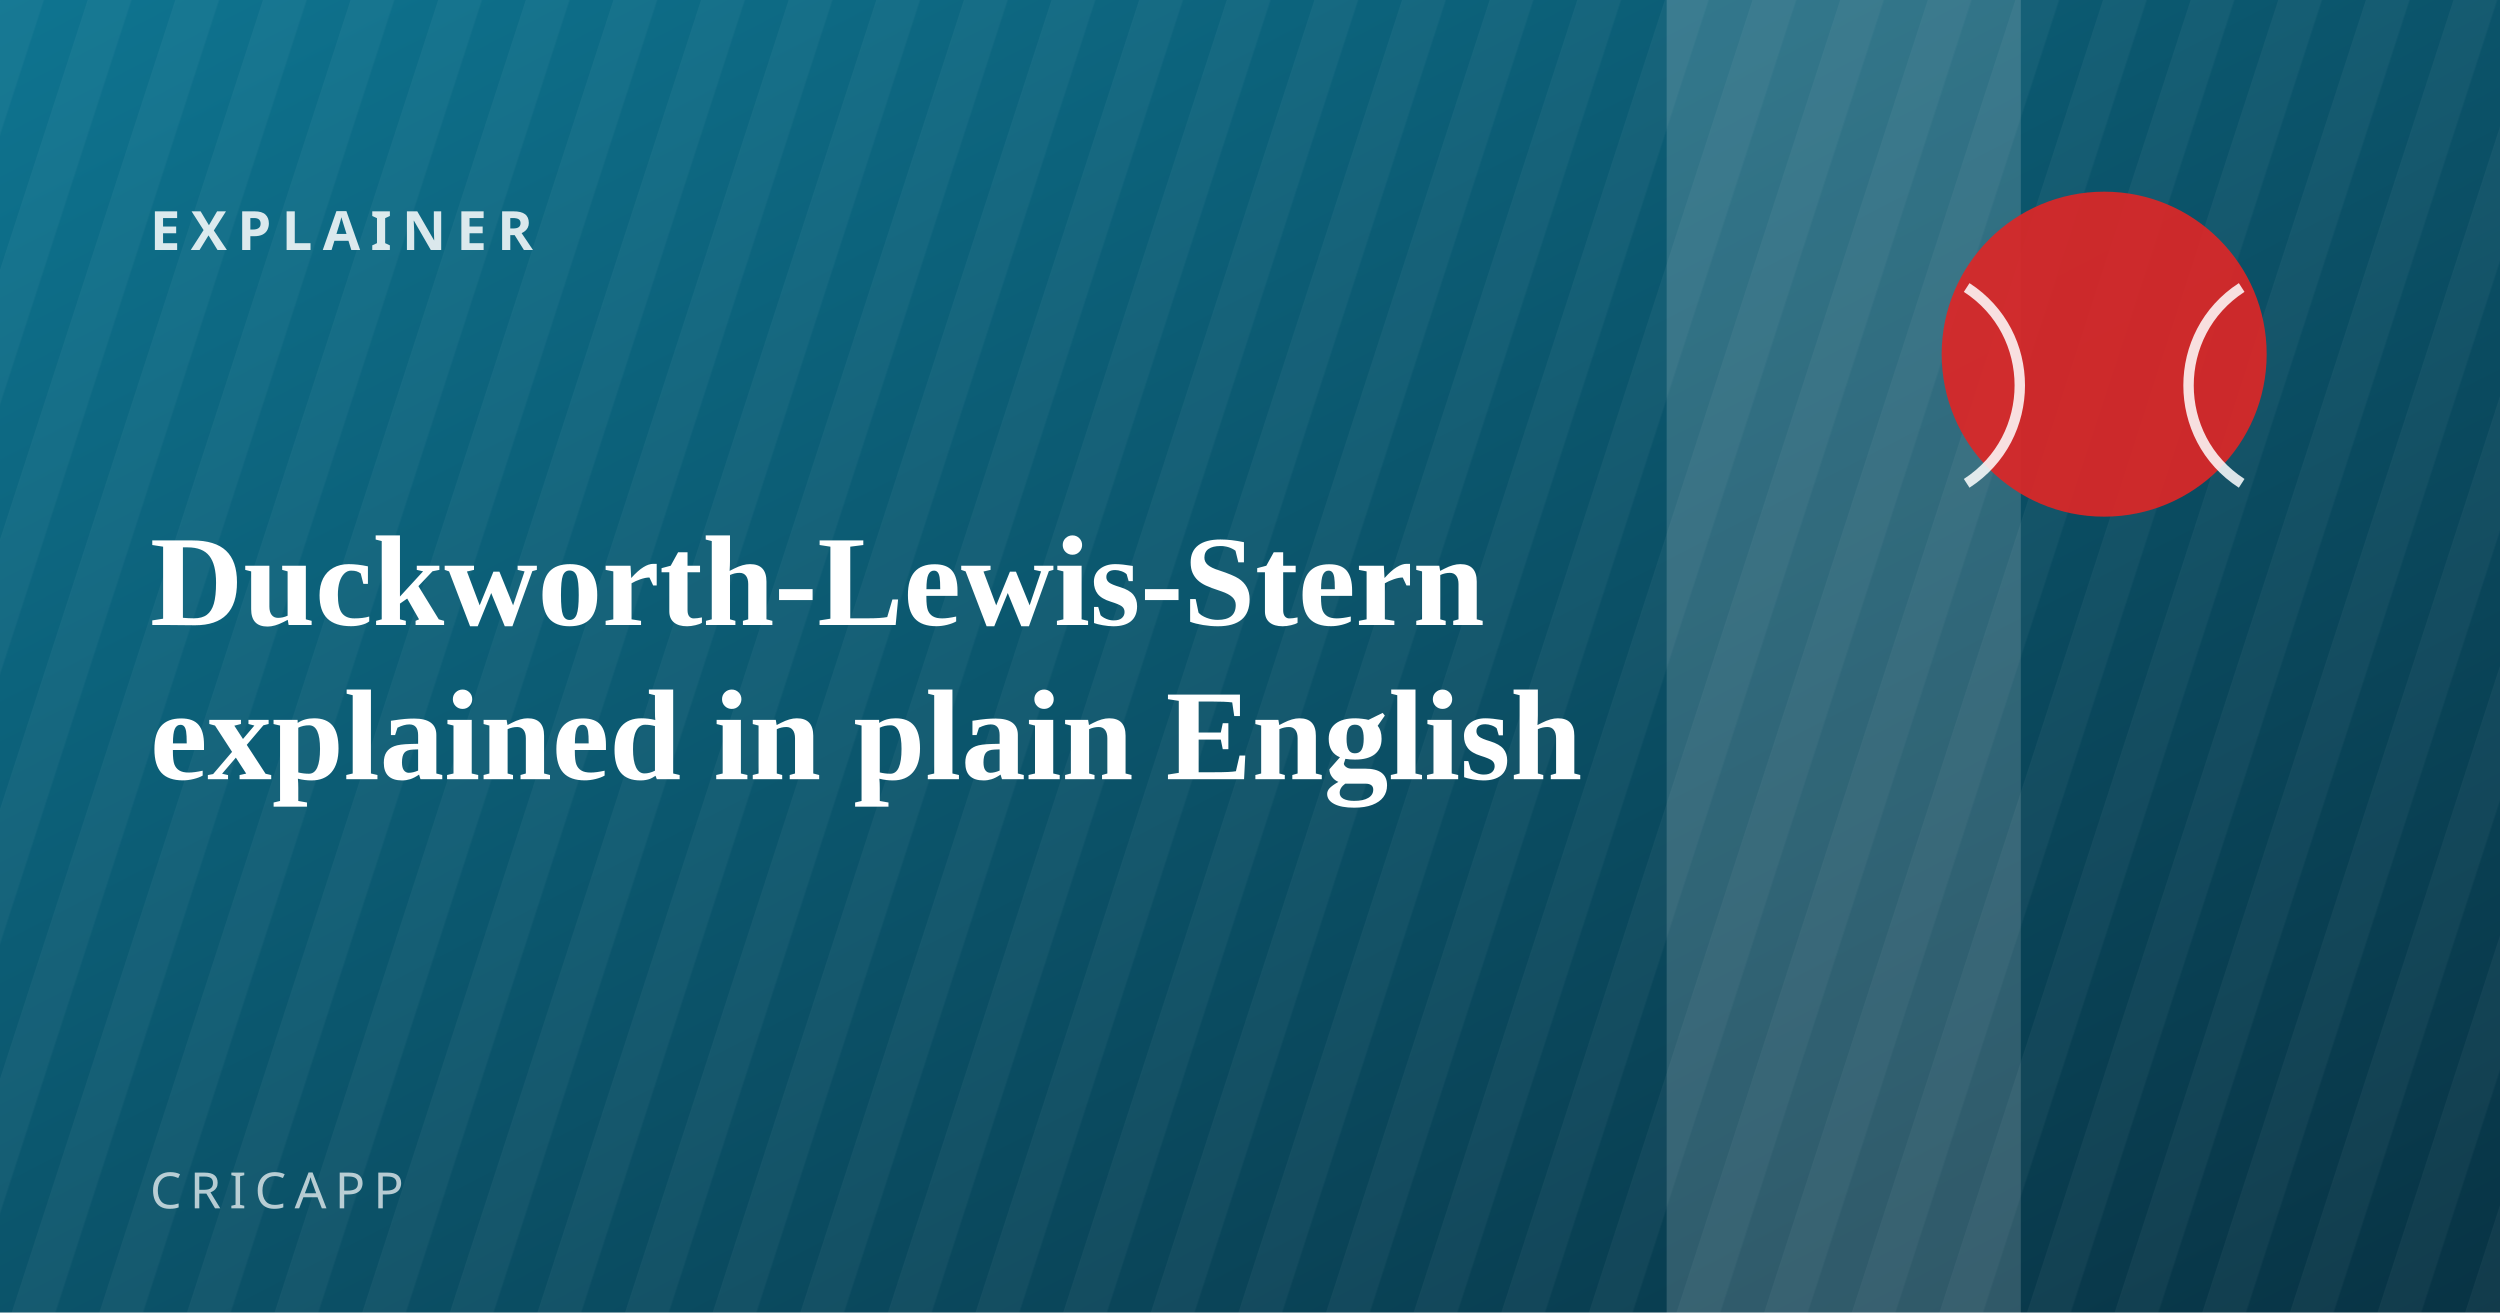
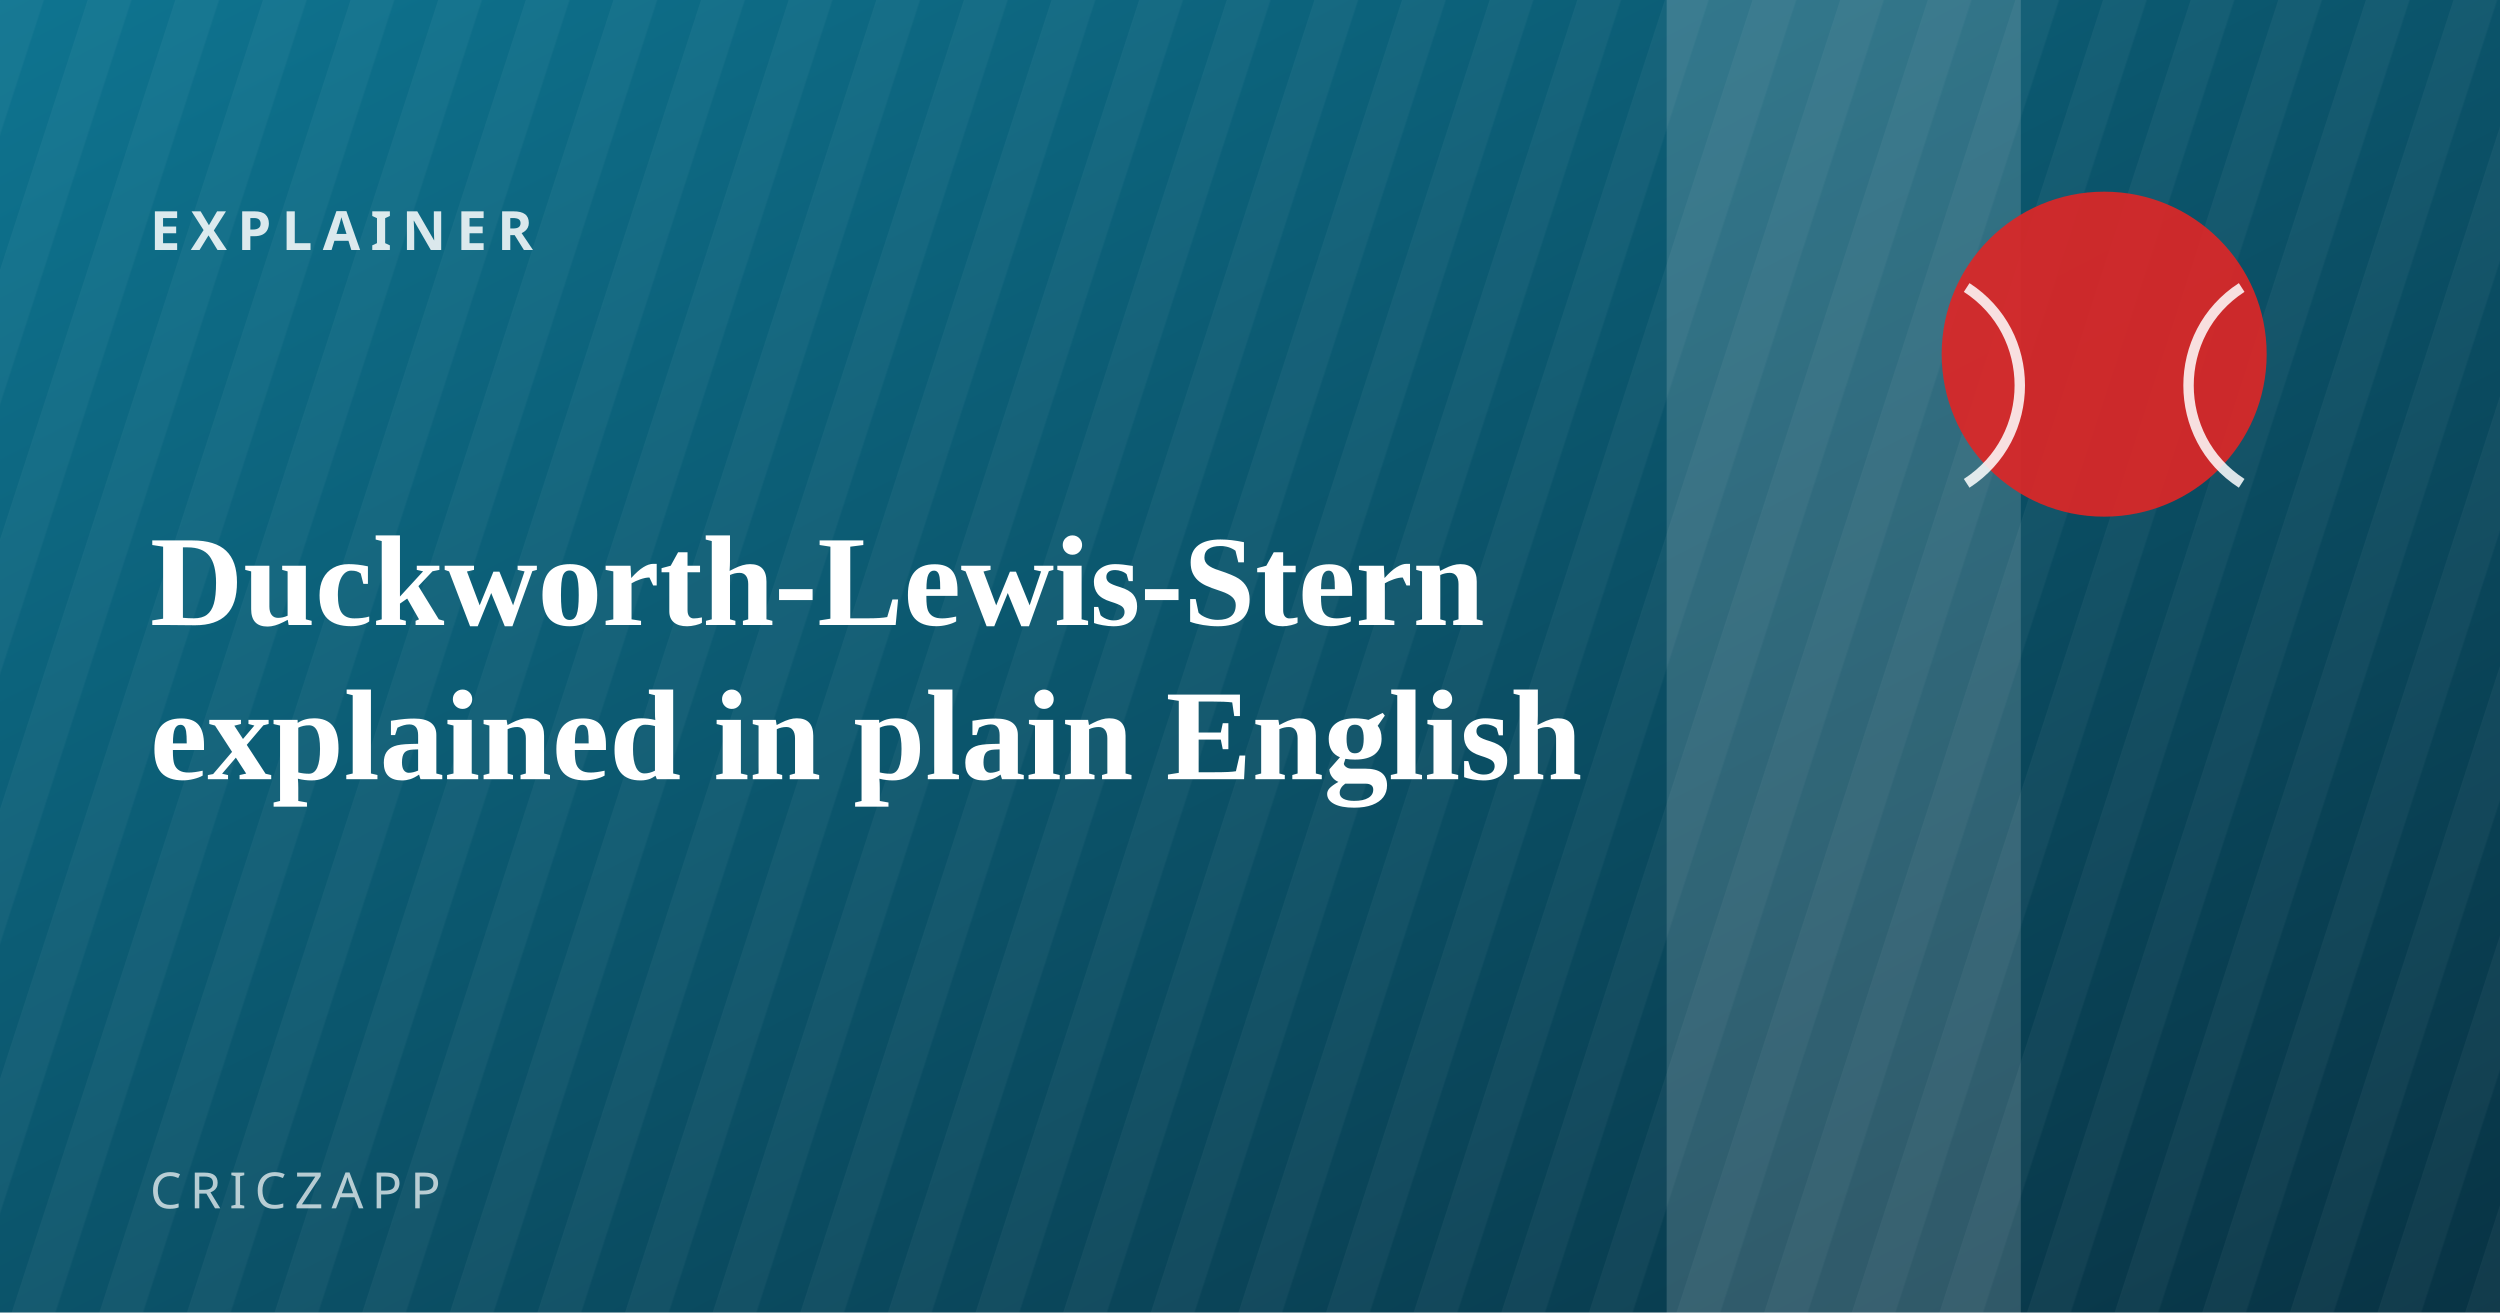
<svg xmlns="http://www.w3.org/2000/svg" viewBox="0 0 1200 630" role="img" aria-label="Duckworth-Lewis-Stern explained in plain English">
  <defs>
    <linearGradient id="g" x1="0" y1="0" x2="1" y2="1">
      <stop offset="0" stop-color="#0e7490" />
      <stop offset="1" stop-color="#083344" />
    </linearGradient>
    <pattern id="s" width="40" height="40" patternUnits="userSpaceOnUse" patternTransform="rotate(18)">
      <rect width="20" height="40" fill="#ffffff" opacity="0.04" />
    </pattern>
  </defs>
  <rect width="1200" height="630" fill="url(#g)" />
  <rect width="1200" height="630" fill="url(#s)" />
  <g opacity="0.16">
    <rect x="800" y="-40" width="170" height="760" rx="14" fill="#fff" />
    <rect x="858" y="40" width="54" height="8" fill="#fff" />
    <rect x="858" y="560" width="54" height="8" fill="#fff" />
  </g>
  <circle cx="1010" cy="170" r="78" fill="#dc2626" opacity="0.92" />
  <path d="M944 138c34 22 34 72 0 94M1076 138c-34 22-34 72 0 94" stroke="#fff" stroke-width="5" fill="none" opacity="0.85" />
  <text x="72" y="120" font-family="system-ui, sans-serif" font-size="26" font-weight="700" letter-spacing="5" fill="#ffffff" opacity="0.85">EXPLAINER</text>
  <text x="72" y="300" font-family="Georgia, 'Times New Roman', serif" font-size="62" font-weight="700" fill="#ffffff">Duckworth-Lewis-Stern</text>
  <text x="72" y="374" font-family="Georgia, 'Times New Roman', serif" font-size="62" font-weight="700" fill="#ffffff">explained in plain English</text>
-   <text x="72" y="580" font-family="system-ui, sans-serif" font-size="24" letter-spacing="4" fill="#ffffff" opacity="0.7">CRICAPP</text>
+   <text x="72" y="580" font-family="system-ui, sans-serif" font-size="24" letter-spacing="4" fill="#ffffff" opacity="0.7">CRICZAPP</text>
</svg>
